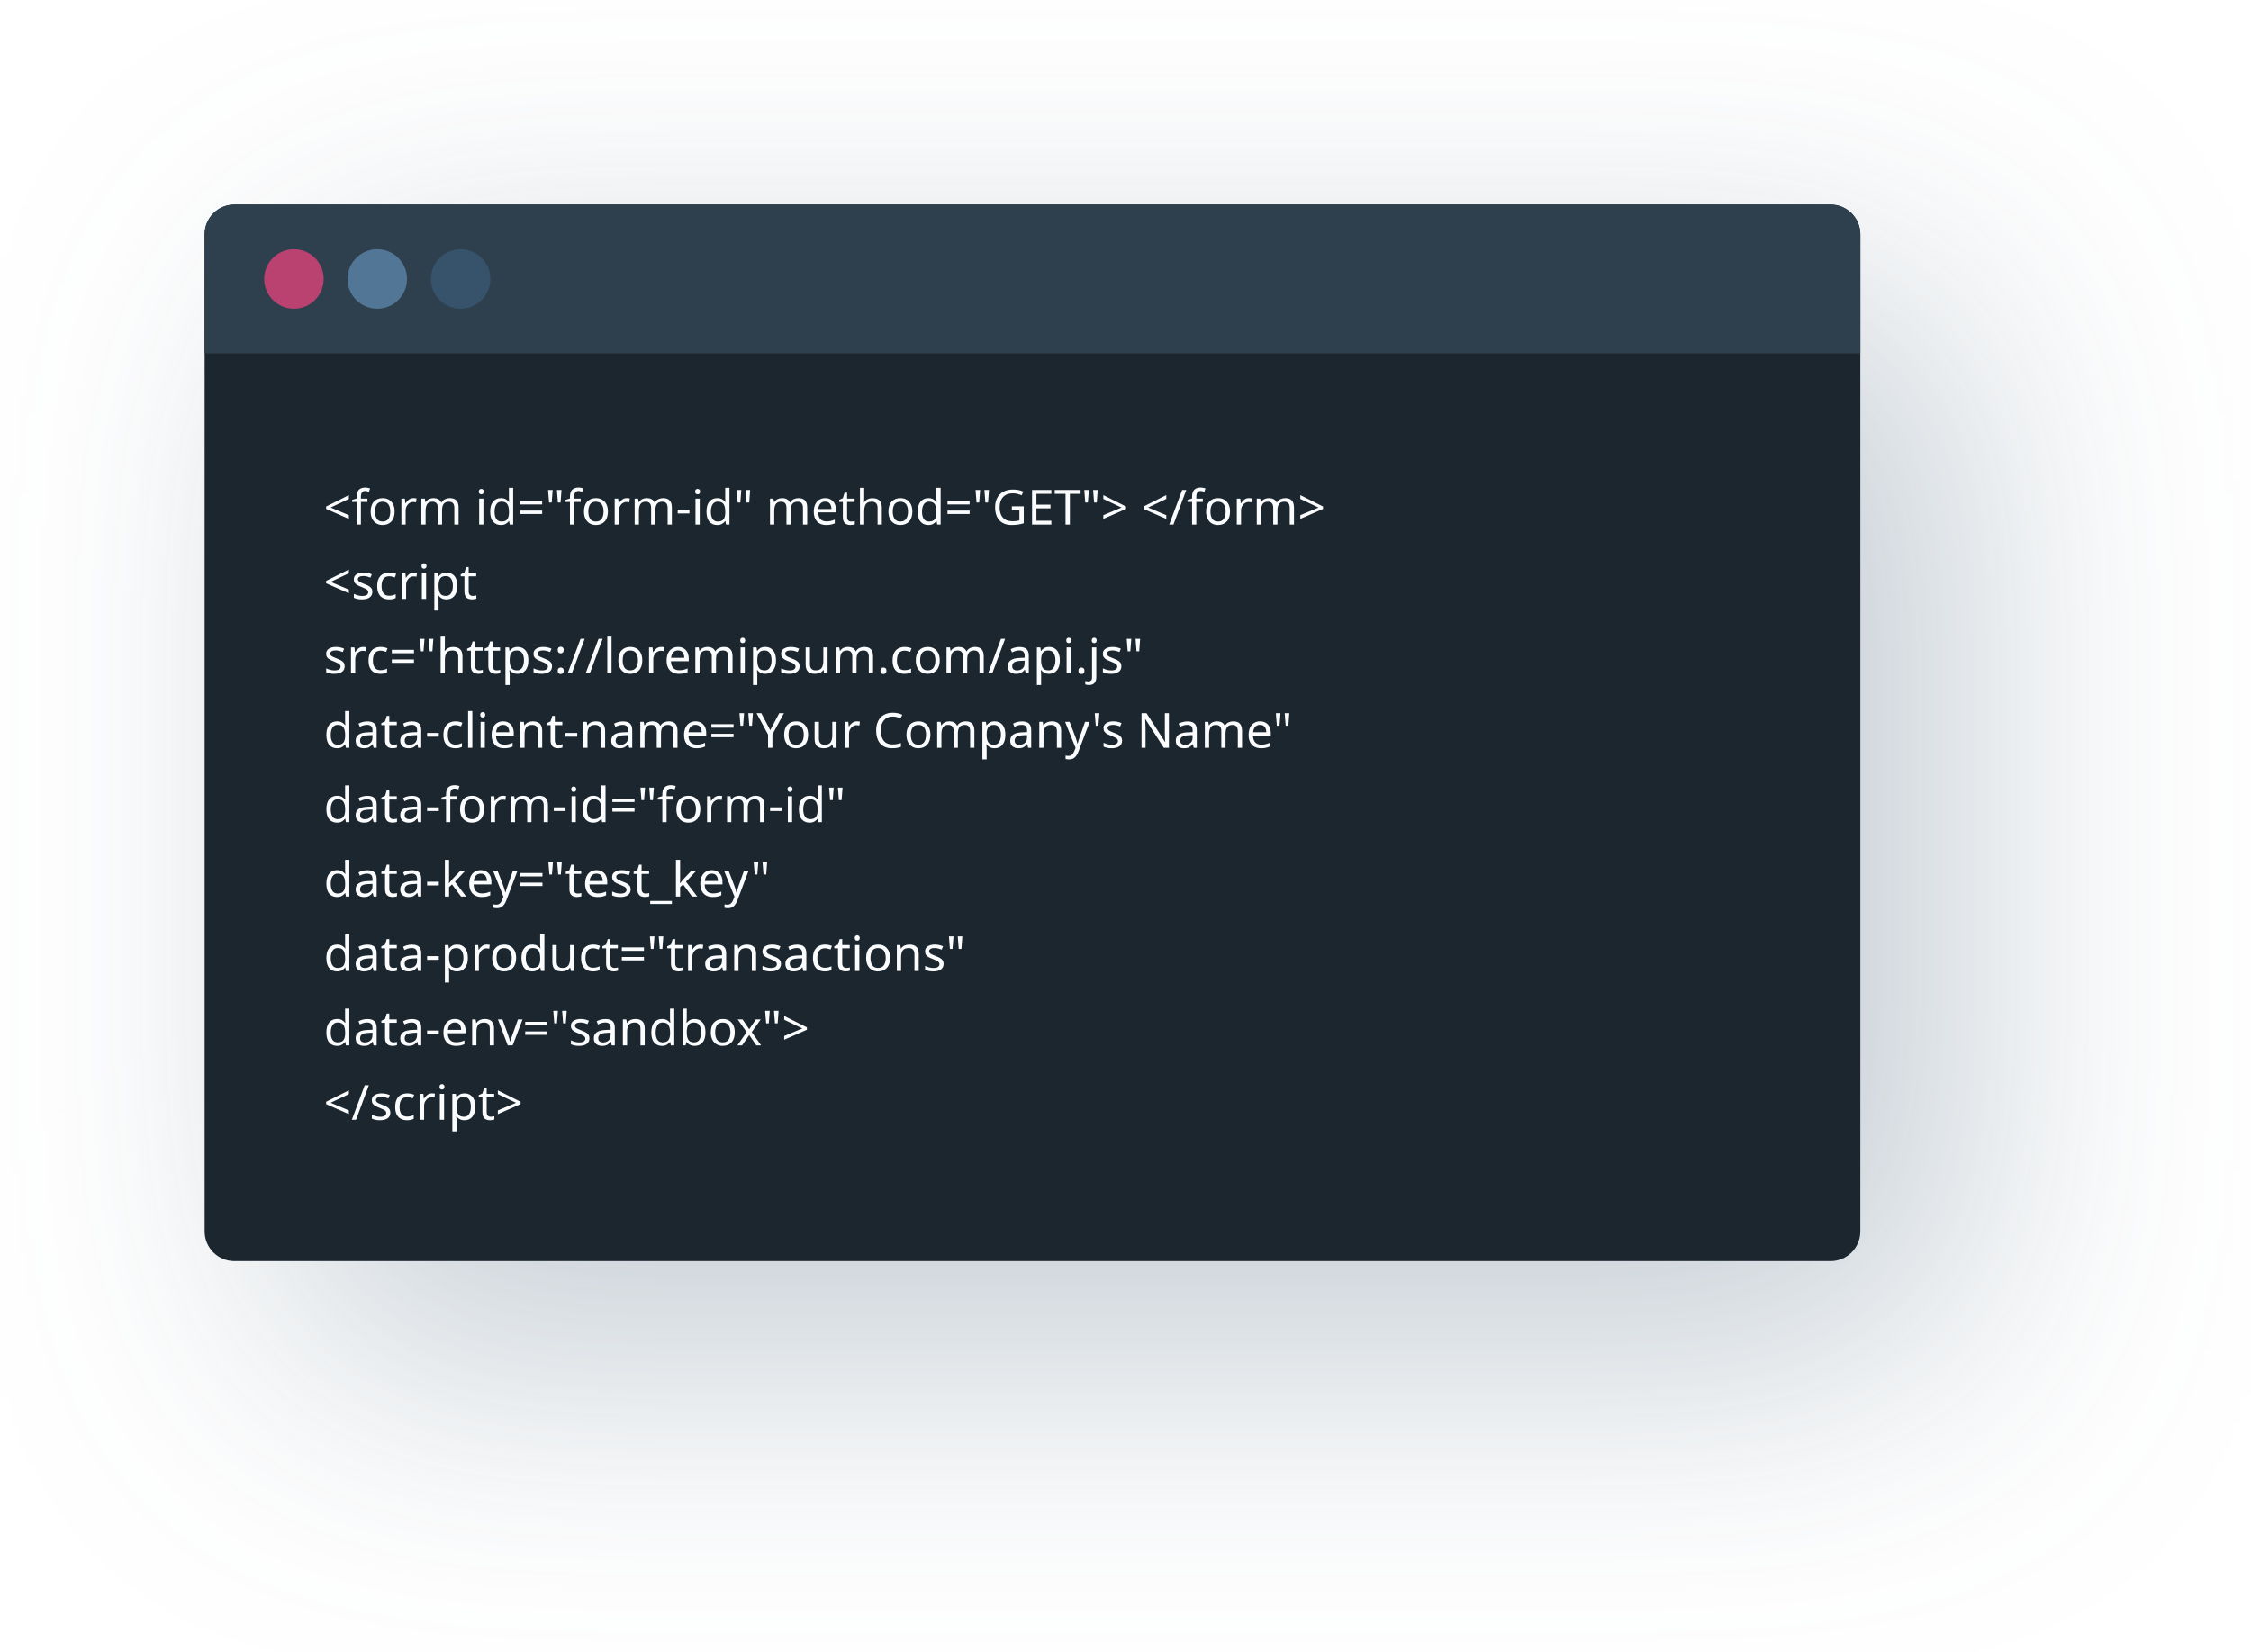
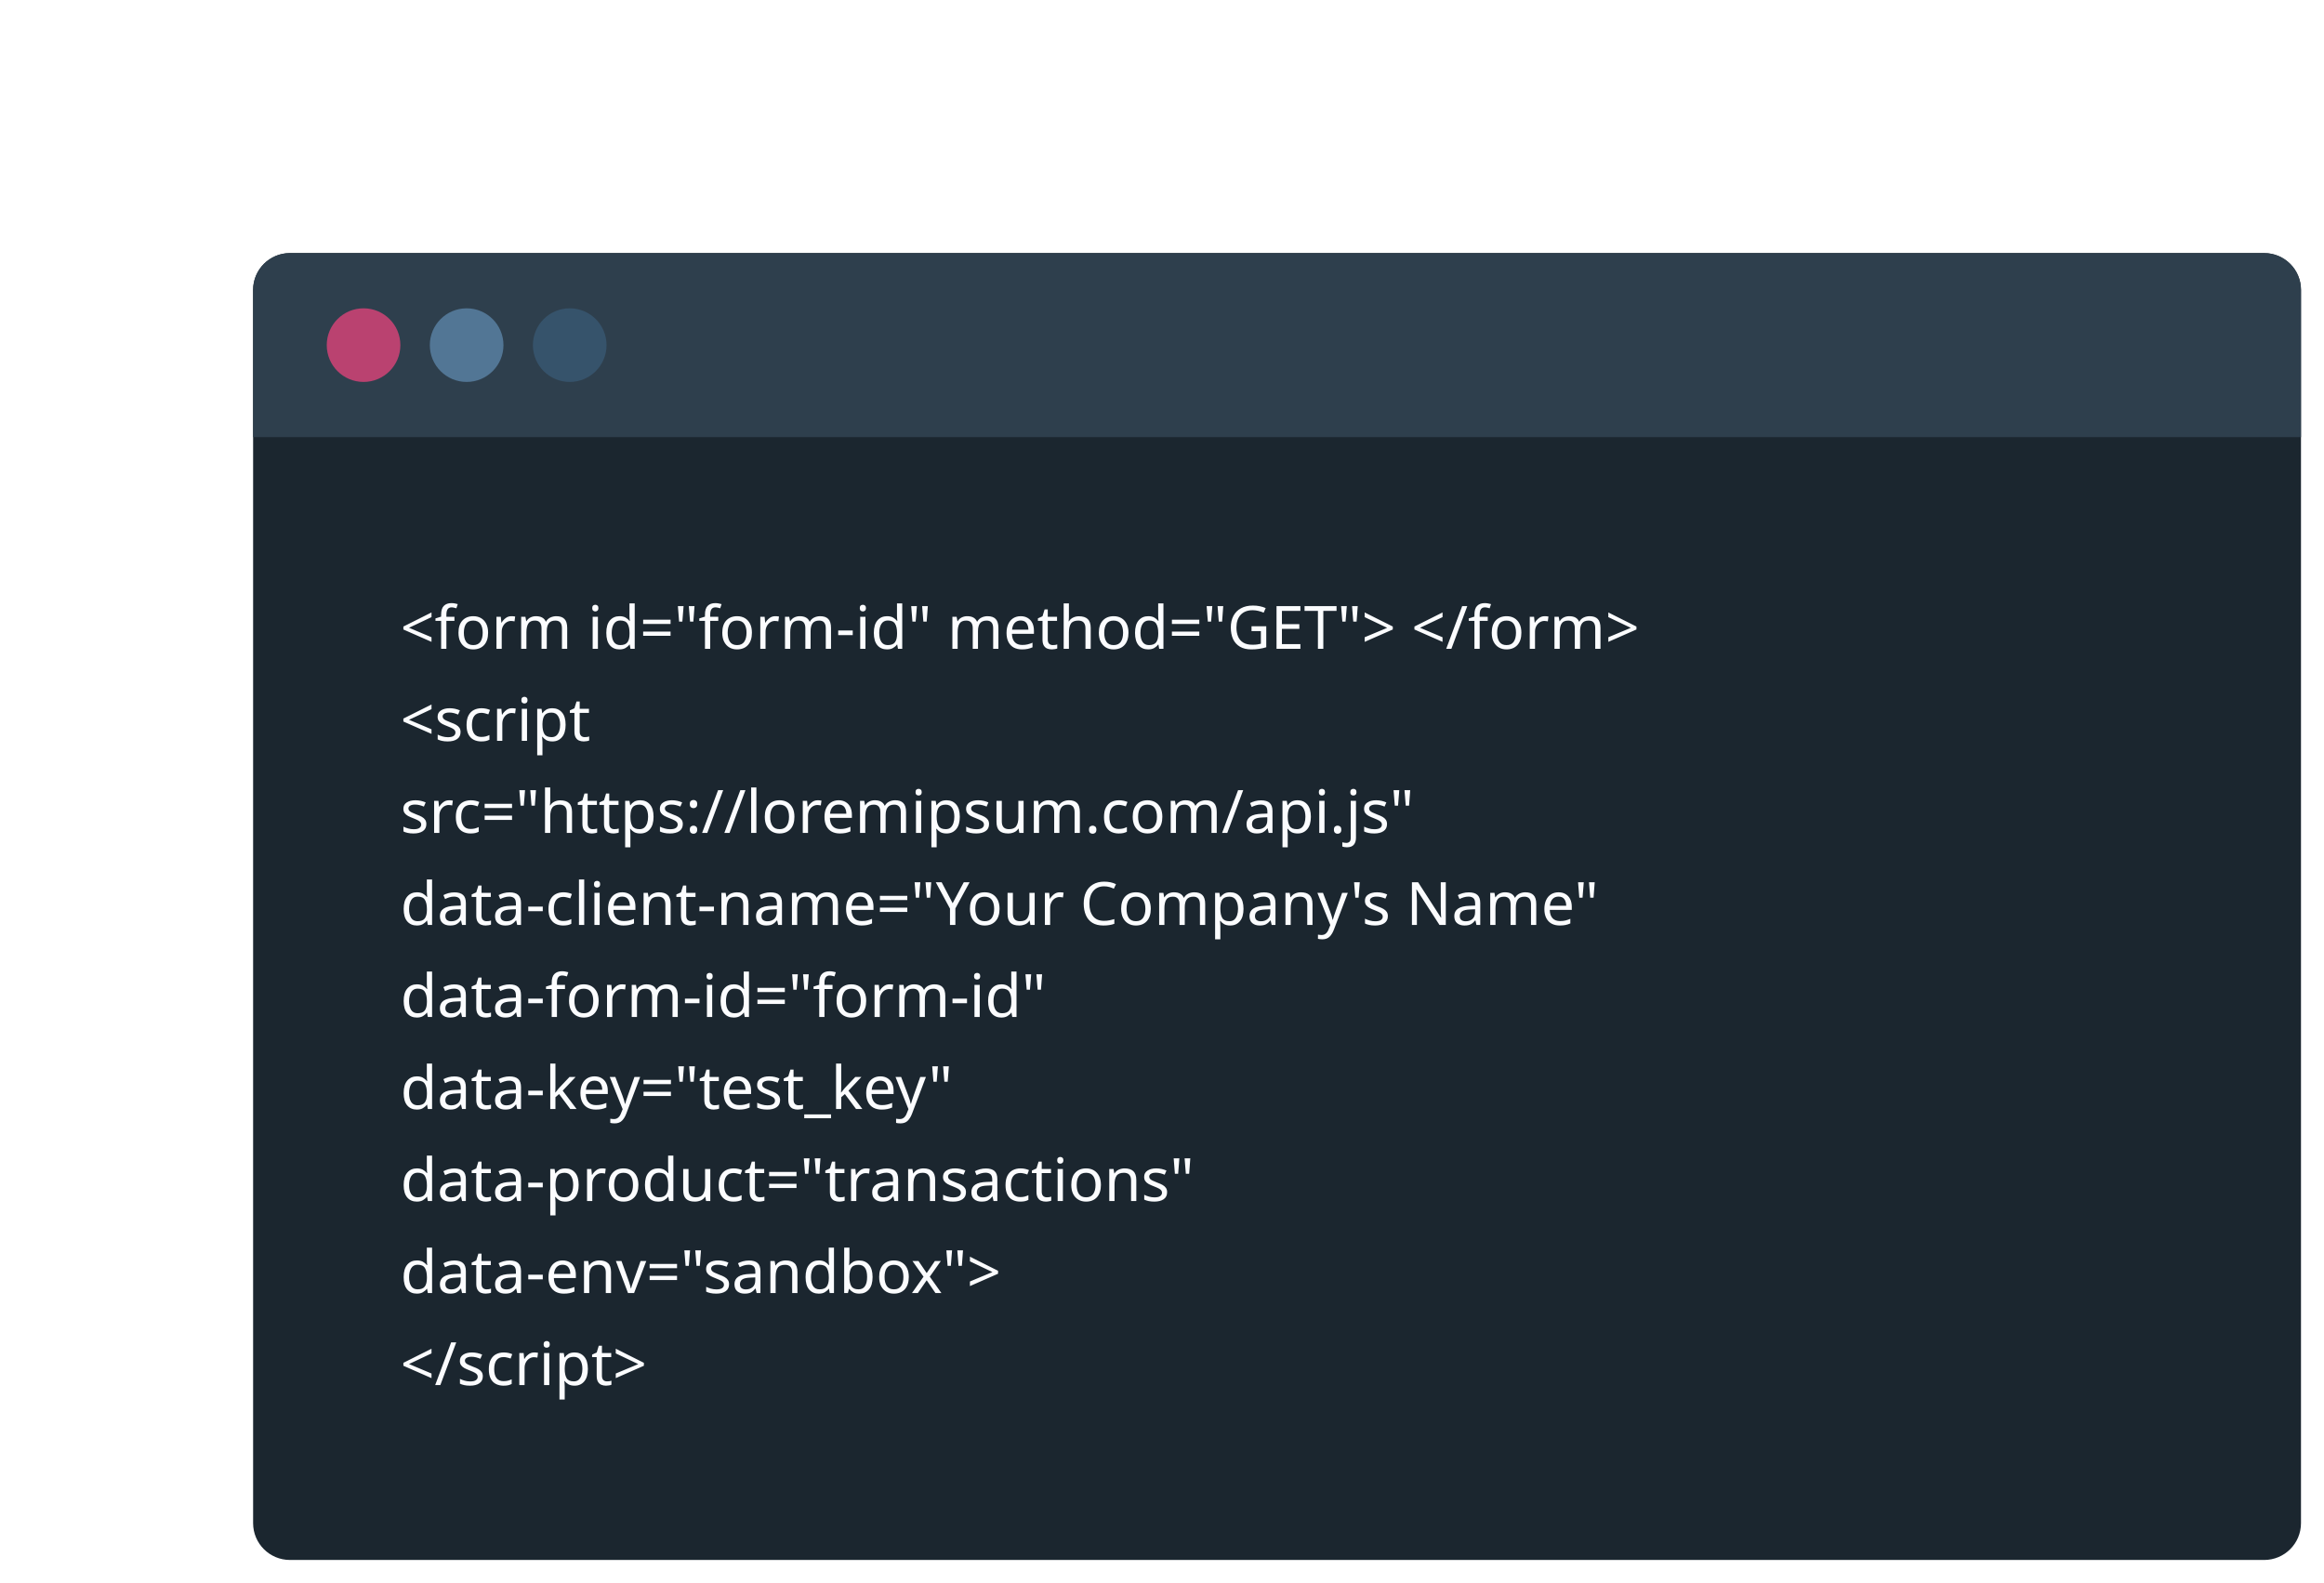
- <svg xmlns="http://www.w3.org/2000/svg" xmlns:xlink="http://www.w3.org/1999/xlink" width="605" height="444">
+ <svg xmlns="http://www.w3.org/2000/svg" xmlns:xlink="http://www.w3.org/1999/xlink" width="505" height="344">
  <defs>
-     <filter x="-24.2%" y="-37.9%" width="159.6%" height="193.3%" filterUnits="objectBoundingBox" id="a">
-       <feOffset dx="25" dy="25" in="SourceAlpha" result="shadowOffsetOuter1" />
-       <feGaussianBlur stdDeviation="40" in="shadowOffsetOuter1" result="shadowBlurOuter1" />
-       <feColorMatrix values="0 0 0 0 0.212 0 0 0 0 0.325 0 0 0 0 0.419 0 0 0 0.301 0" in="shadowBlurOuter1" />
-     </filter>
+     <filter x="-24.2%" y="-37.9%" width="159.6%" height="193.3%" filterUnits="objectBoundingBox" id="a" />
    <rect id="b" x="0" y="0" width="445" height="284" rx="8" />
  </defs>
  <g fill="none" fill-rule="evenodd">
    <g transform="translate(55 55)">
      <use fill="#000" filter="url(#a)" xlink:href="#b" />
      <use fill="#1B262F" xlink:href="#b" />
    </g>
    <path d="M63 55h429a8 8 0 018 8v32H55V63a8 8 0 018-8z" fill="#2E3F4D" />
    <g transform="translate(71 67)">
      <circle fill="#BA4270" cx="8" cy="8" r="8" />
      <circle fill="#527695" cx="30.4" cy="8" r="8" />
      <circle fill="#36536B" cx="52.8" cy="8" r="8" />
    </g>
    <text font-family="RobotoMono-Regular, Roboto Mono" font-size="13" fill="#FBFCFE" transform="translate(55 55)">
      <tspan x="32" y="86">&lt;form id="form-id" method="GET"&gt; &lt;/form&gt;</tspan>
      <tspan x="32" y="106">&lt;script</tspan>
      <tspan x="32" y="126"> src="https://loremipsum.com/api.js"</tspan>
      <tspan x="32" y="146"> data-client-name="Your Company's Name"</tspan>
      <tspan x="32" y="166"> data-form-id="form-id"</tspan>
      <tspan x="32" y="186"> data-key="test_key"</tspan>
      <tspan x="32" y="206"> data-product="transactions"</tspan>
      <tspan x="32" y="226"> data-env="sandbox"&gt;</tspan>
      <tspan x="32" y="246">&lt;/script&gt;</tspan>
    </text>
  </g>
</svg>
